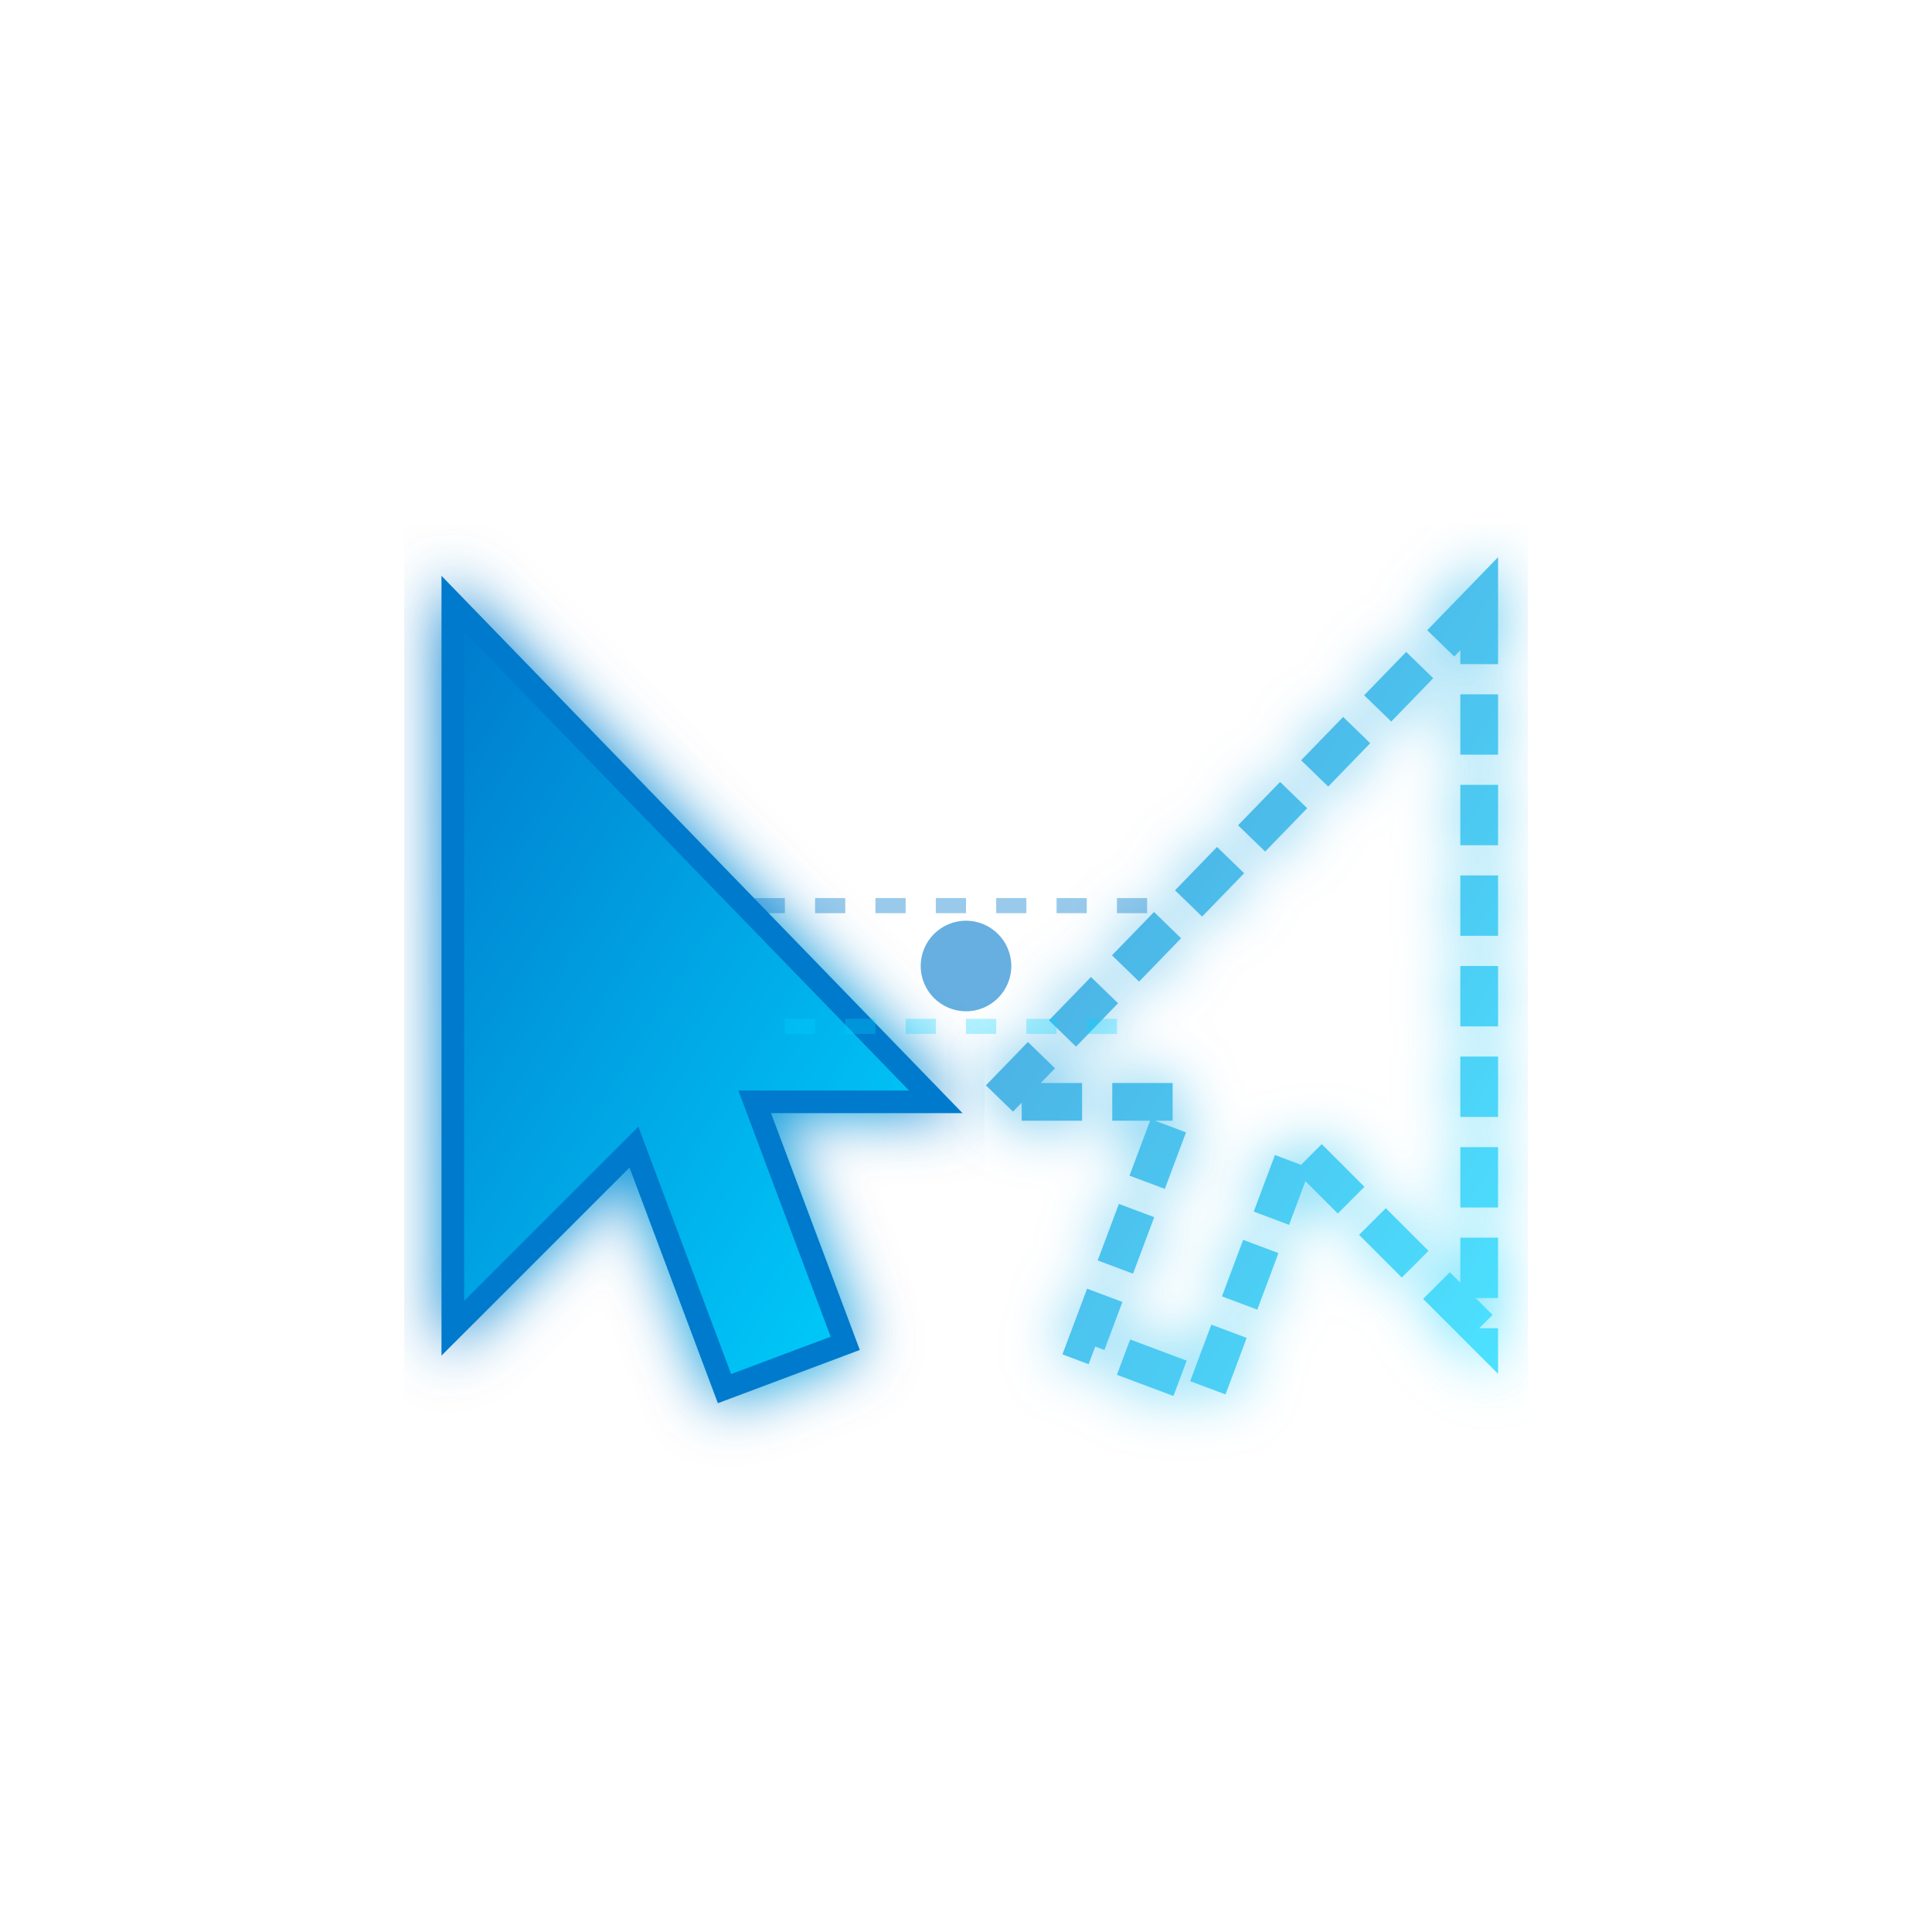
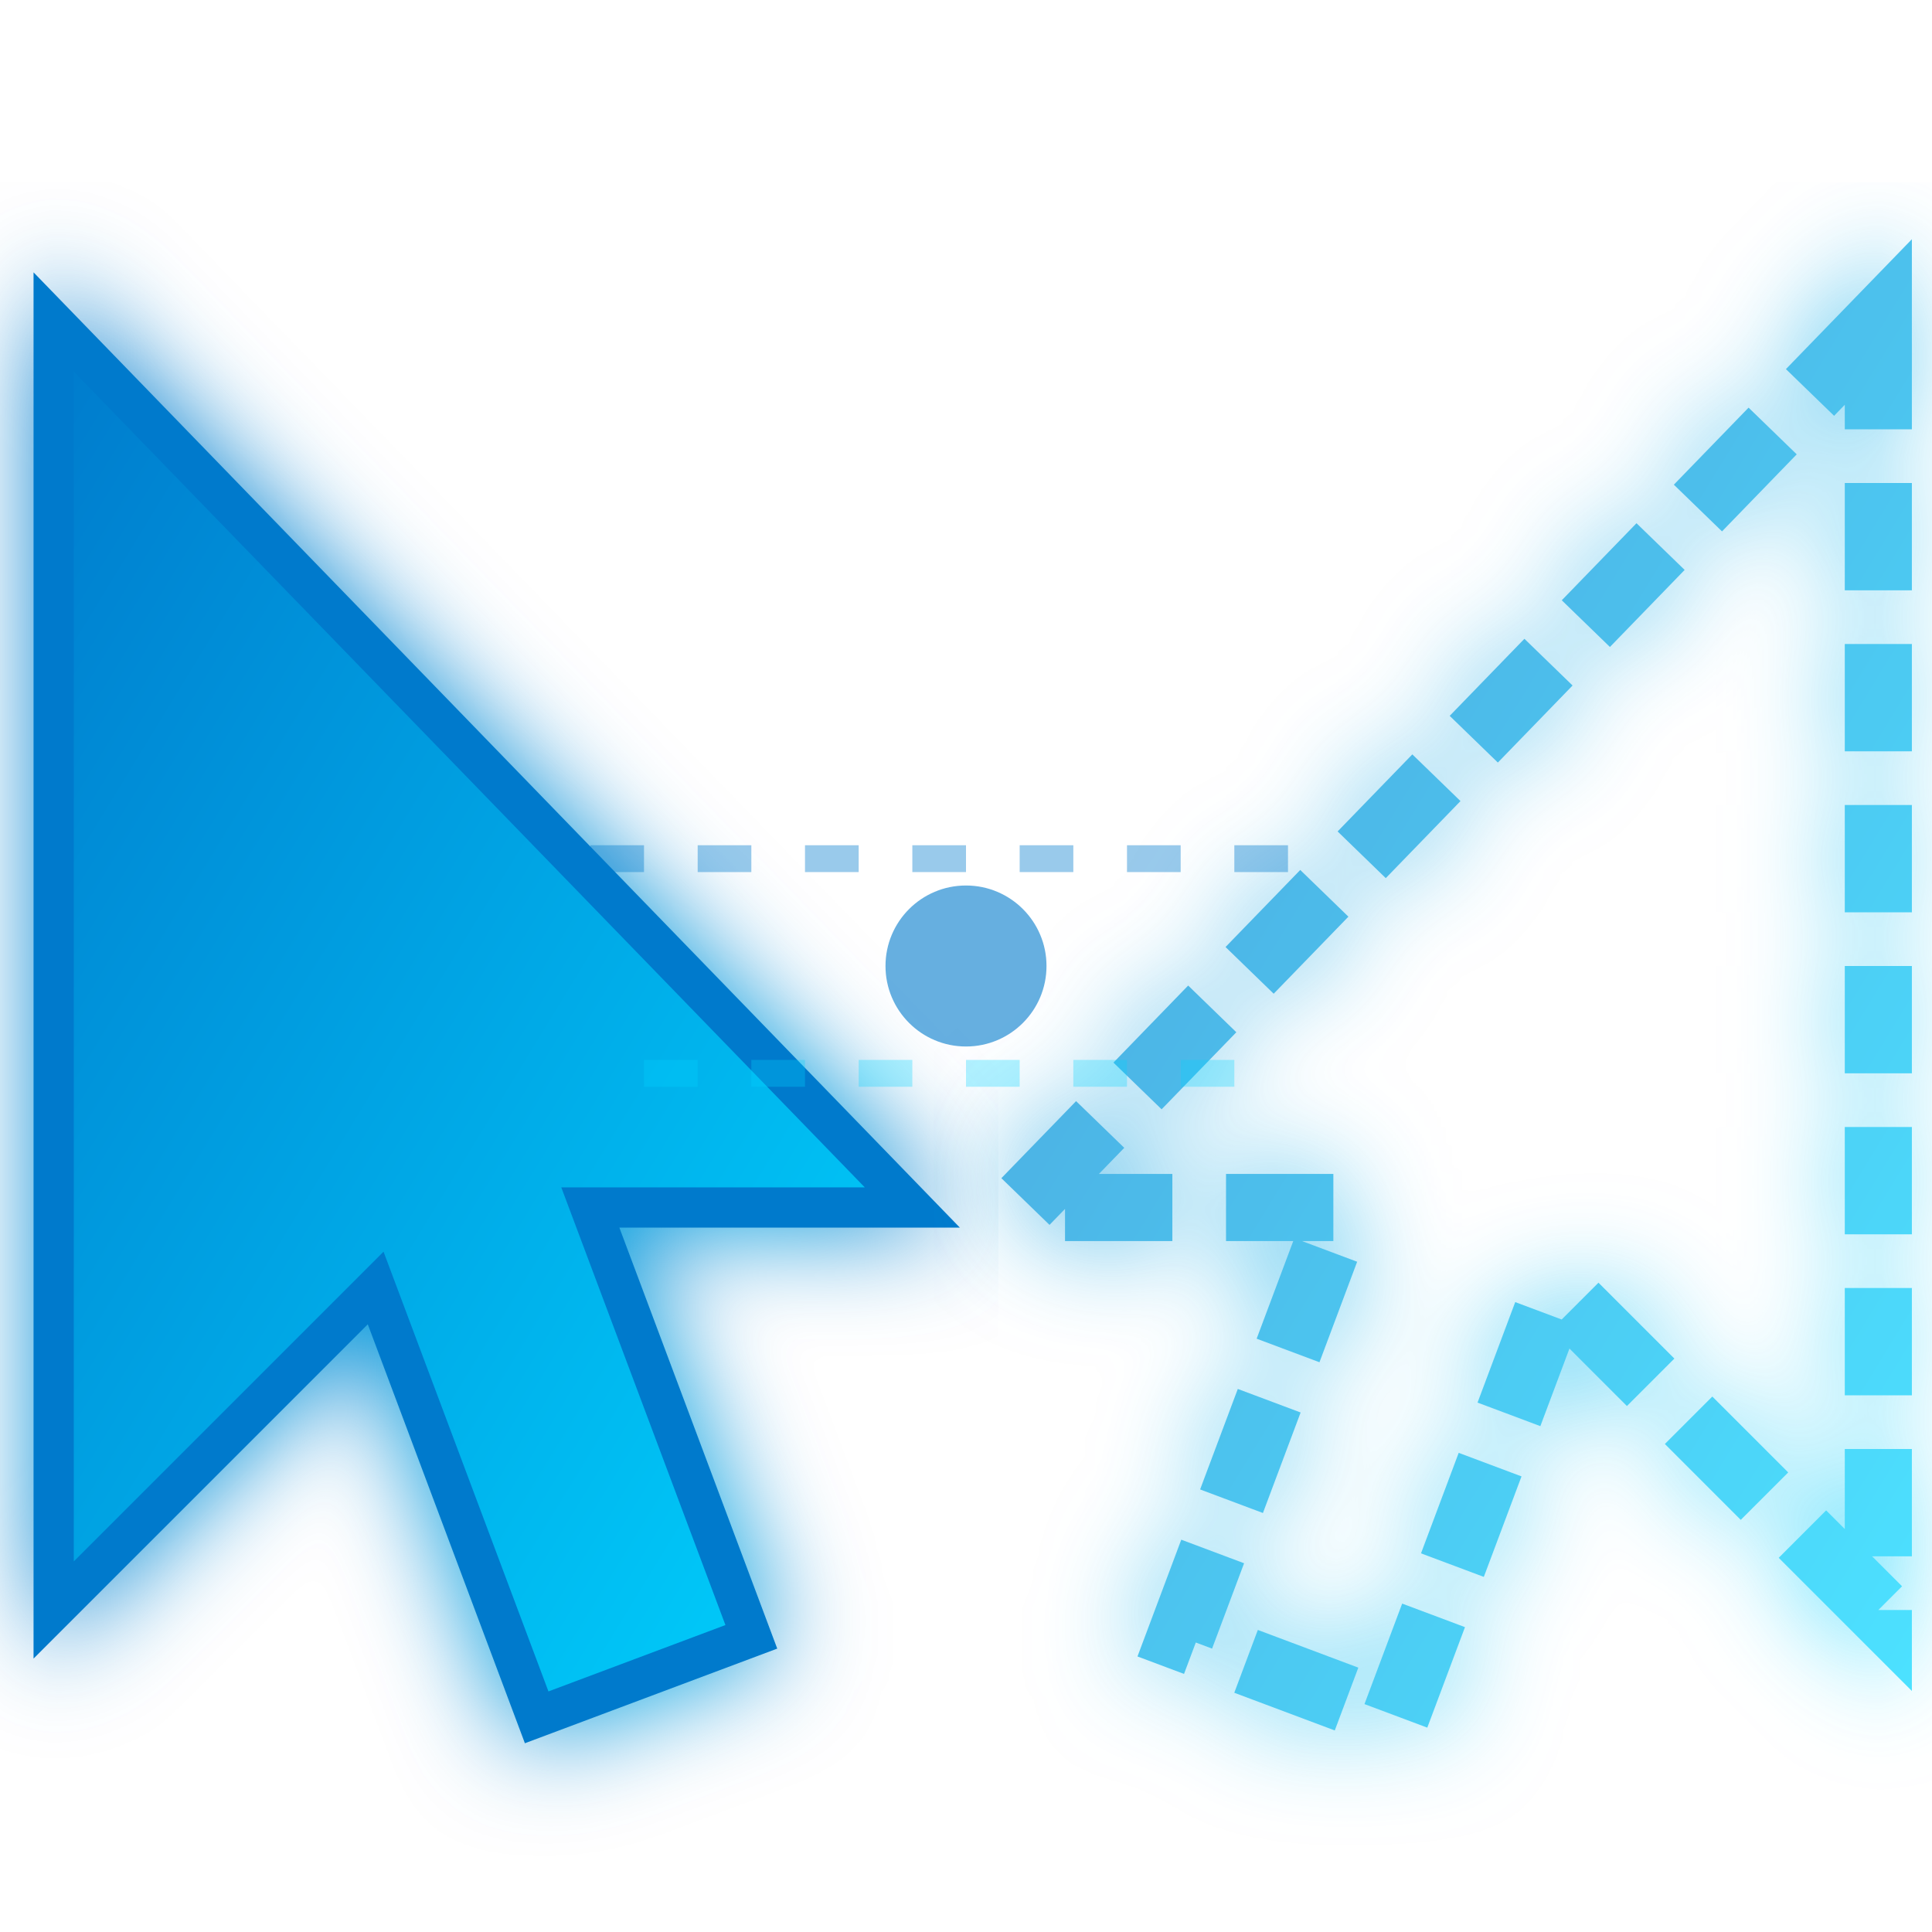
- <svg xmlns="http://www.w3.org/2000/svg" width="128" height="128" viewBox="0 0 128 128" fill="none">
+ <svg xmlns="http://www.w3.org/2000/svg" width="128" height="128" viewBox="28 34 72 60" fill="none">
  <defs>
    <filter id="glow">
      <feGaussianBlur stdDeviation="2" result="coloredBlur" />
      <feMerge>
        <feMergeNode in="coloredBlur" />
        <feMergeNode in="SourceGraphic" />
      </feMerge>
    </filter>
    <linearGradient id="cursorGradient" x1="0%" y1="0%" x2="100%" y2="100%">
      <stop offset="0%" style="stop-color:#007ACC;stop-opacity:1" />
      <stop offset="100%" style="stop-color:#00D4FF;stop-opacity:1" />
    </linearGradient>
  </defs>
  <g filter="url(#glow)">
    <path d="M 30 40 L 30 88 L 42 76 L 48 92 L 56 89 L 50 73 L 62 73 Z" fill="url(#cursorGradient)" stroke="#007ACC" stroke-width="1.5" />
  </g>
  <g filter="url(#glow)" opacity="0.7">
    <path d="M 98 40 L 98 88 L 86 76 L 80 92 L 72 89 L 78 73 L 66 73 Z" fill="none" stroke="url(#cursorGradient)" stroke-width="2.5" stroke-dasharray="4,2" />
  </g>
  <line x1="50" y1="60" x2="78" y2="60" stroke="#007ACC" stroke-width="1" opacity="0.4" stroke-dasharray="2,2" />
  <line x1="52" y1="68" x2="76" y2="68" stroke="#00D4FF" stroke-width="1" opacity="0.3" stroke-dasharray="2,2" />
  <circle cx="64" cy="64" r="3" fill="#007ACC" opacity="0.6" />
</svg>
